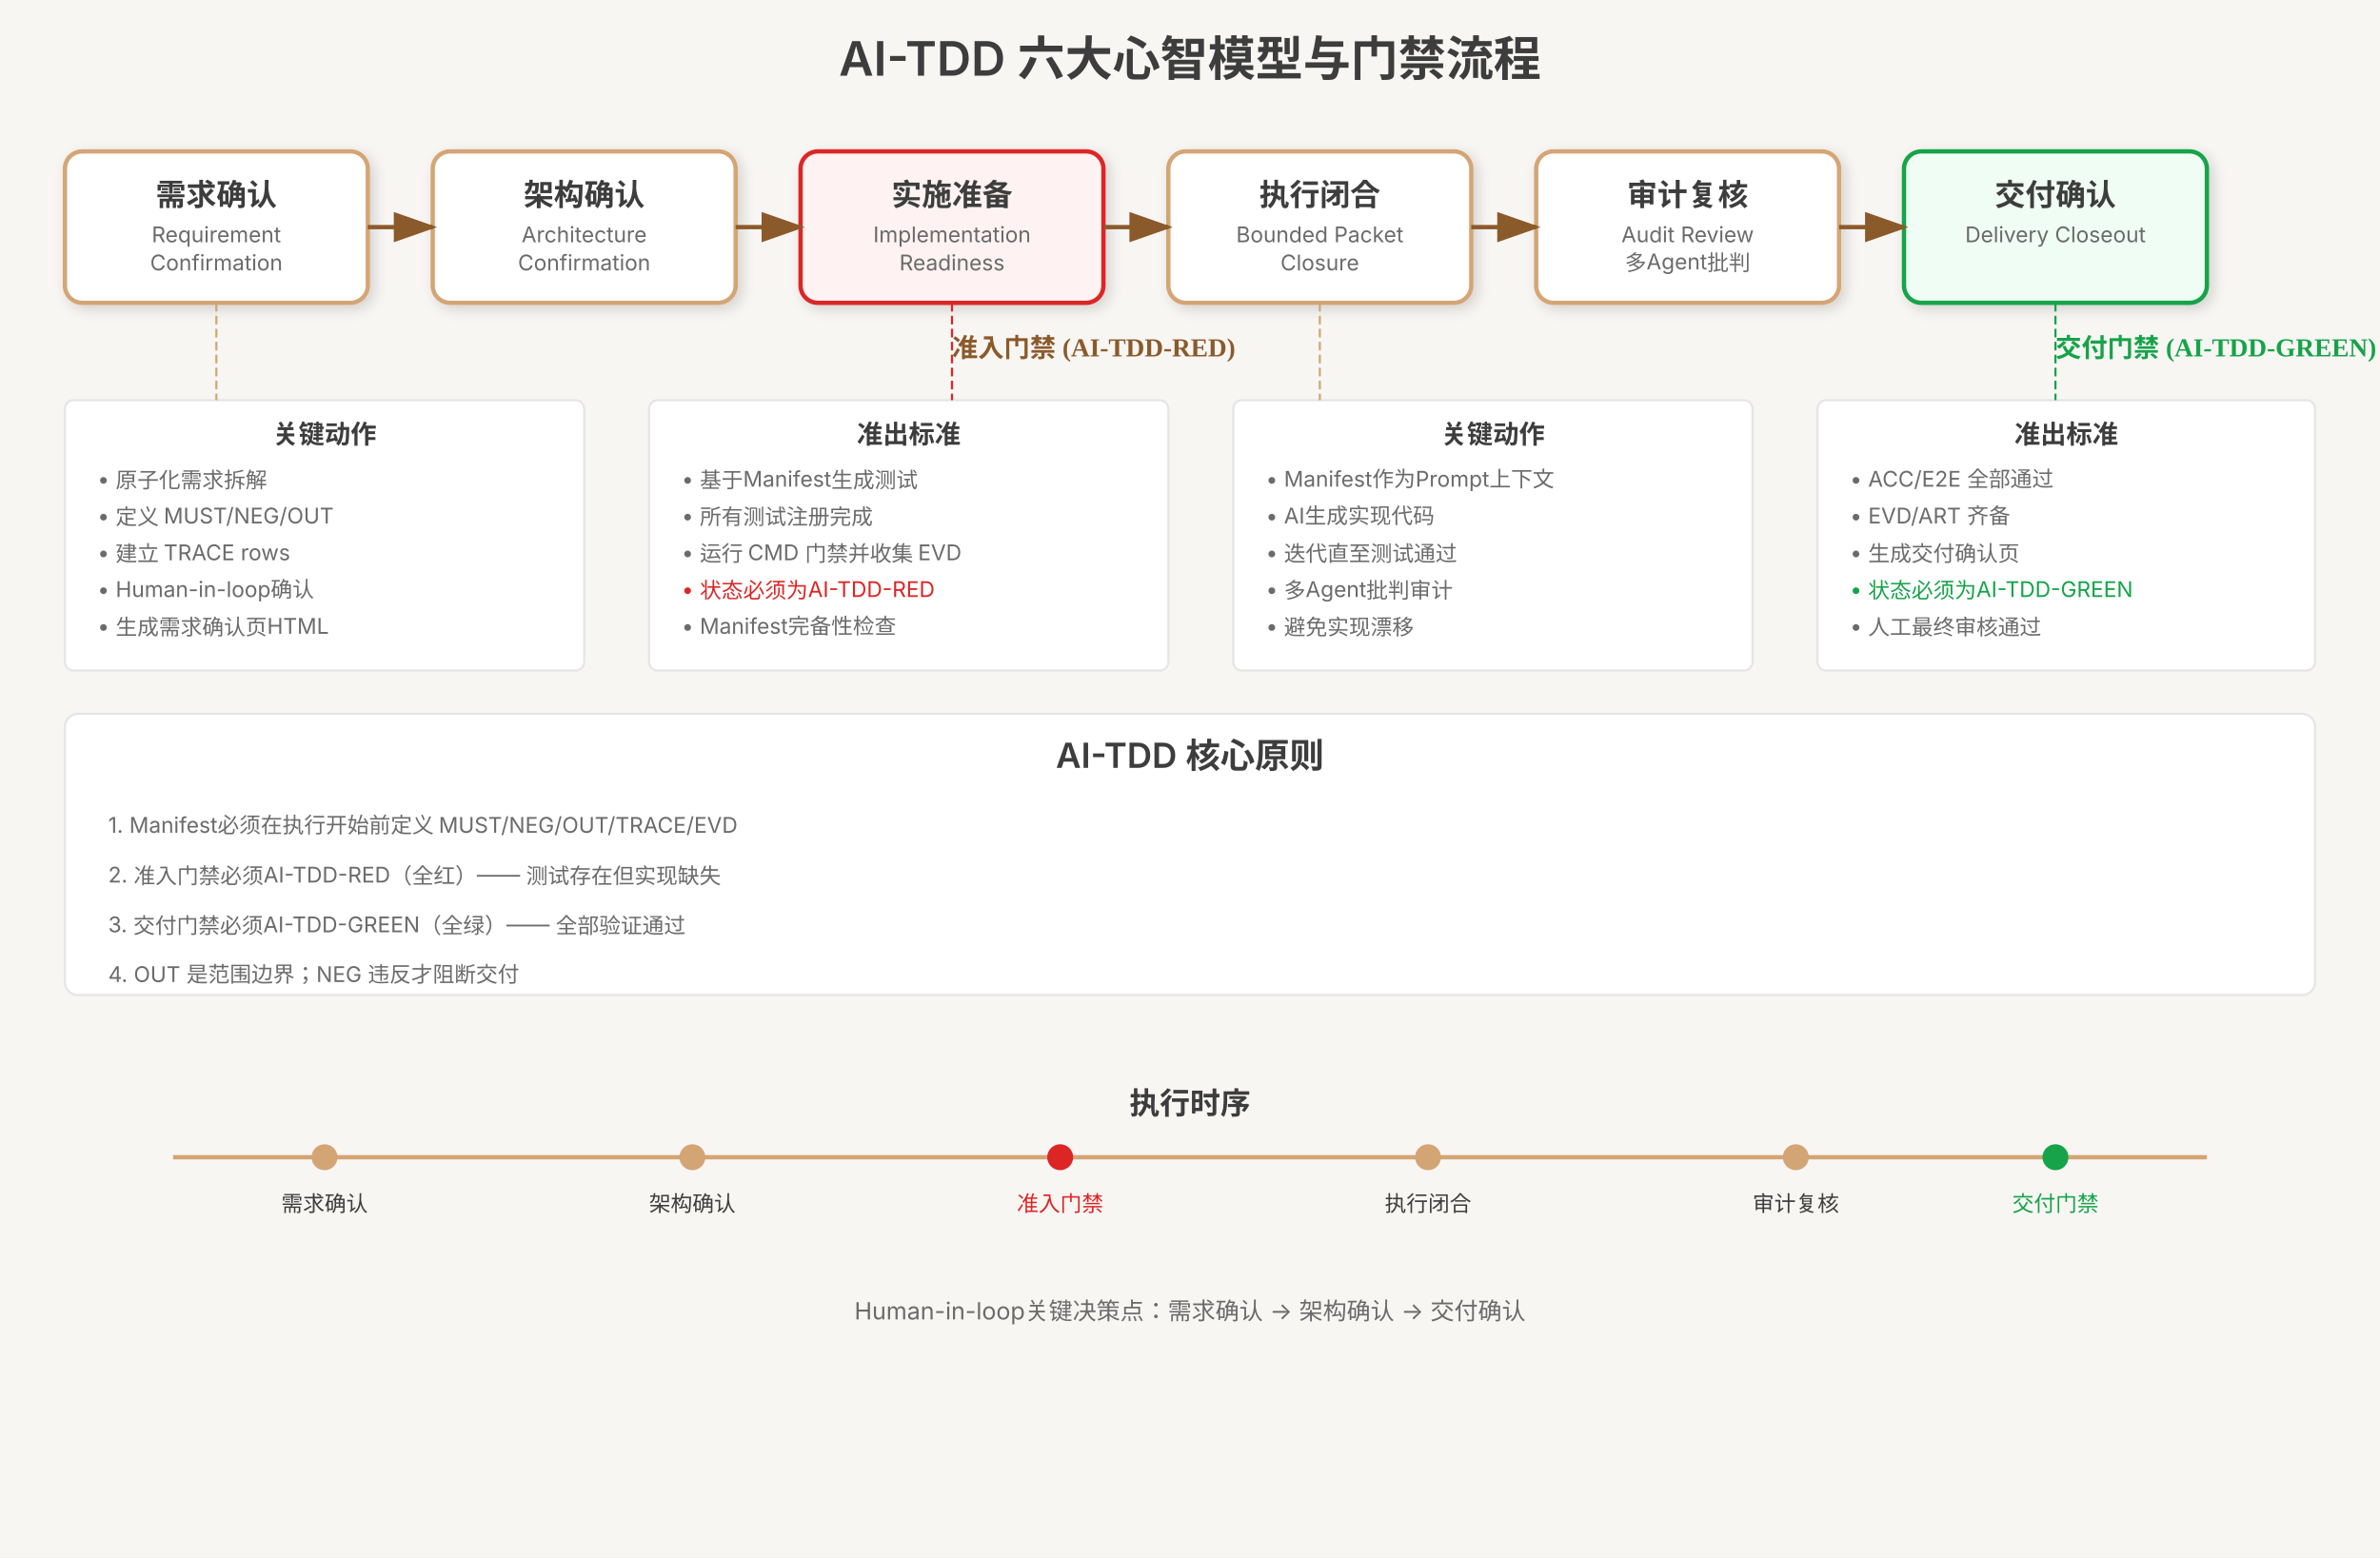
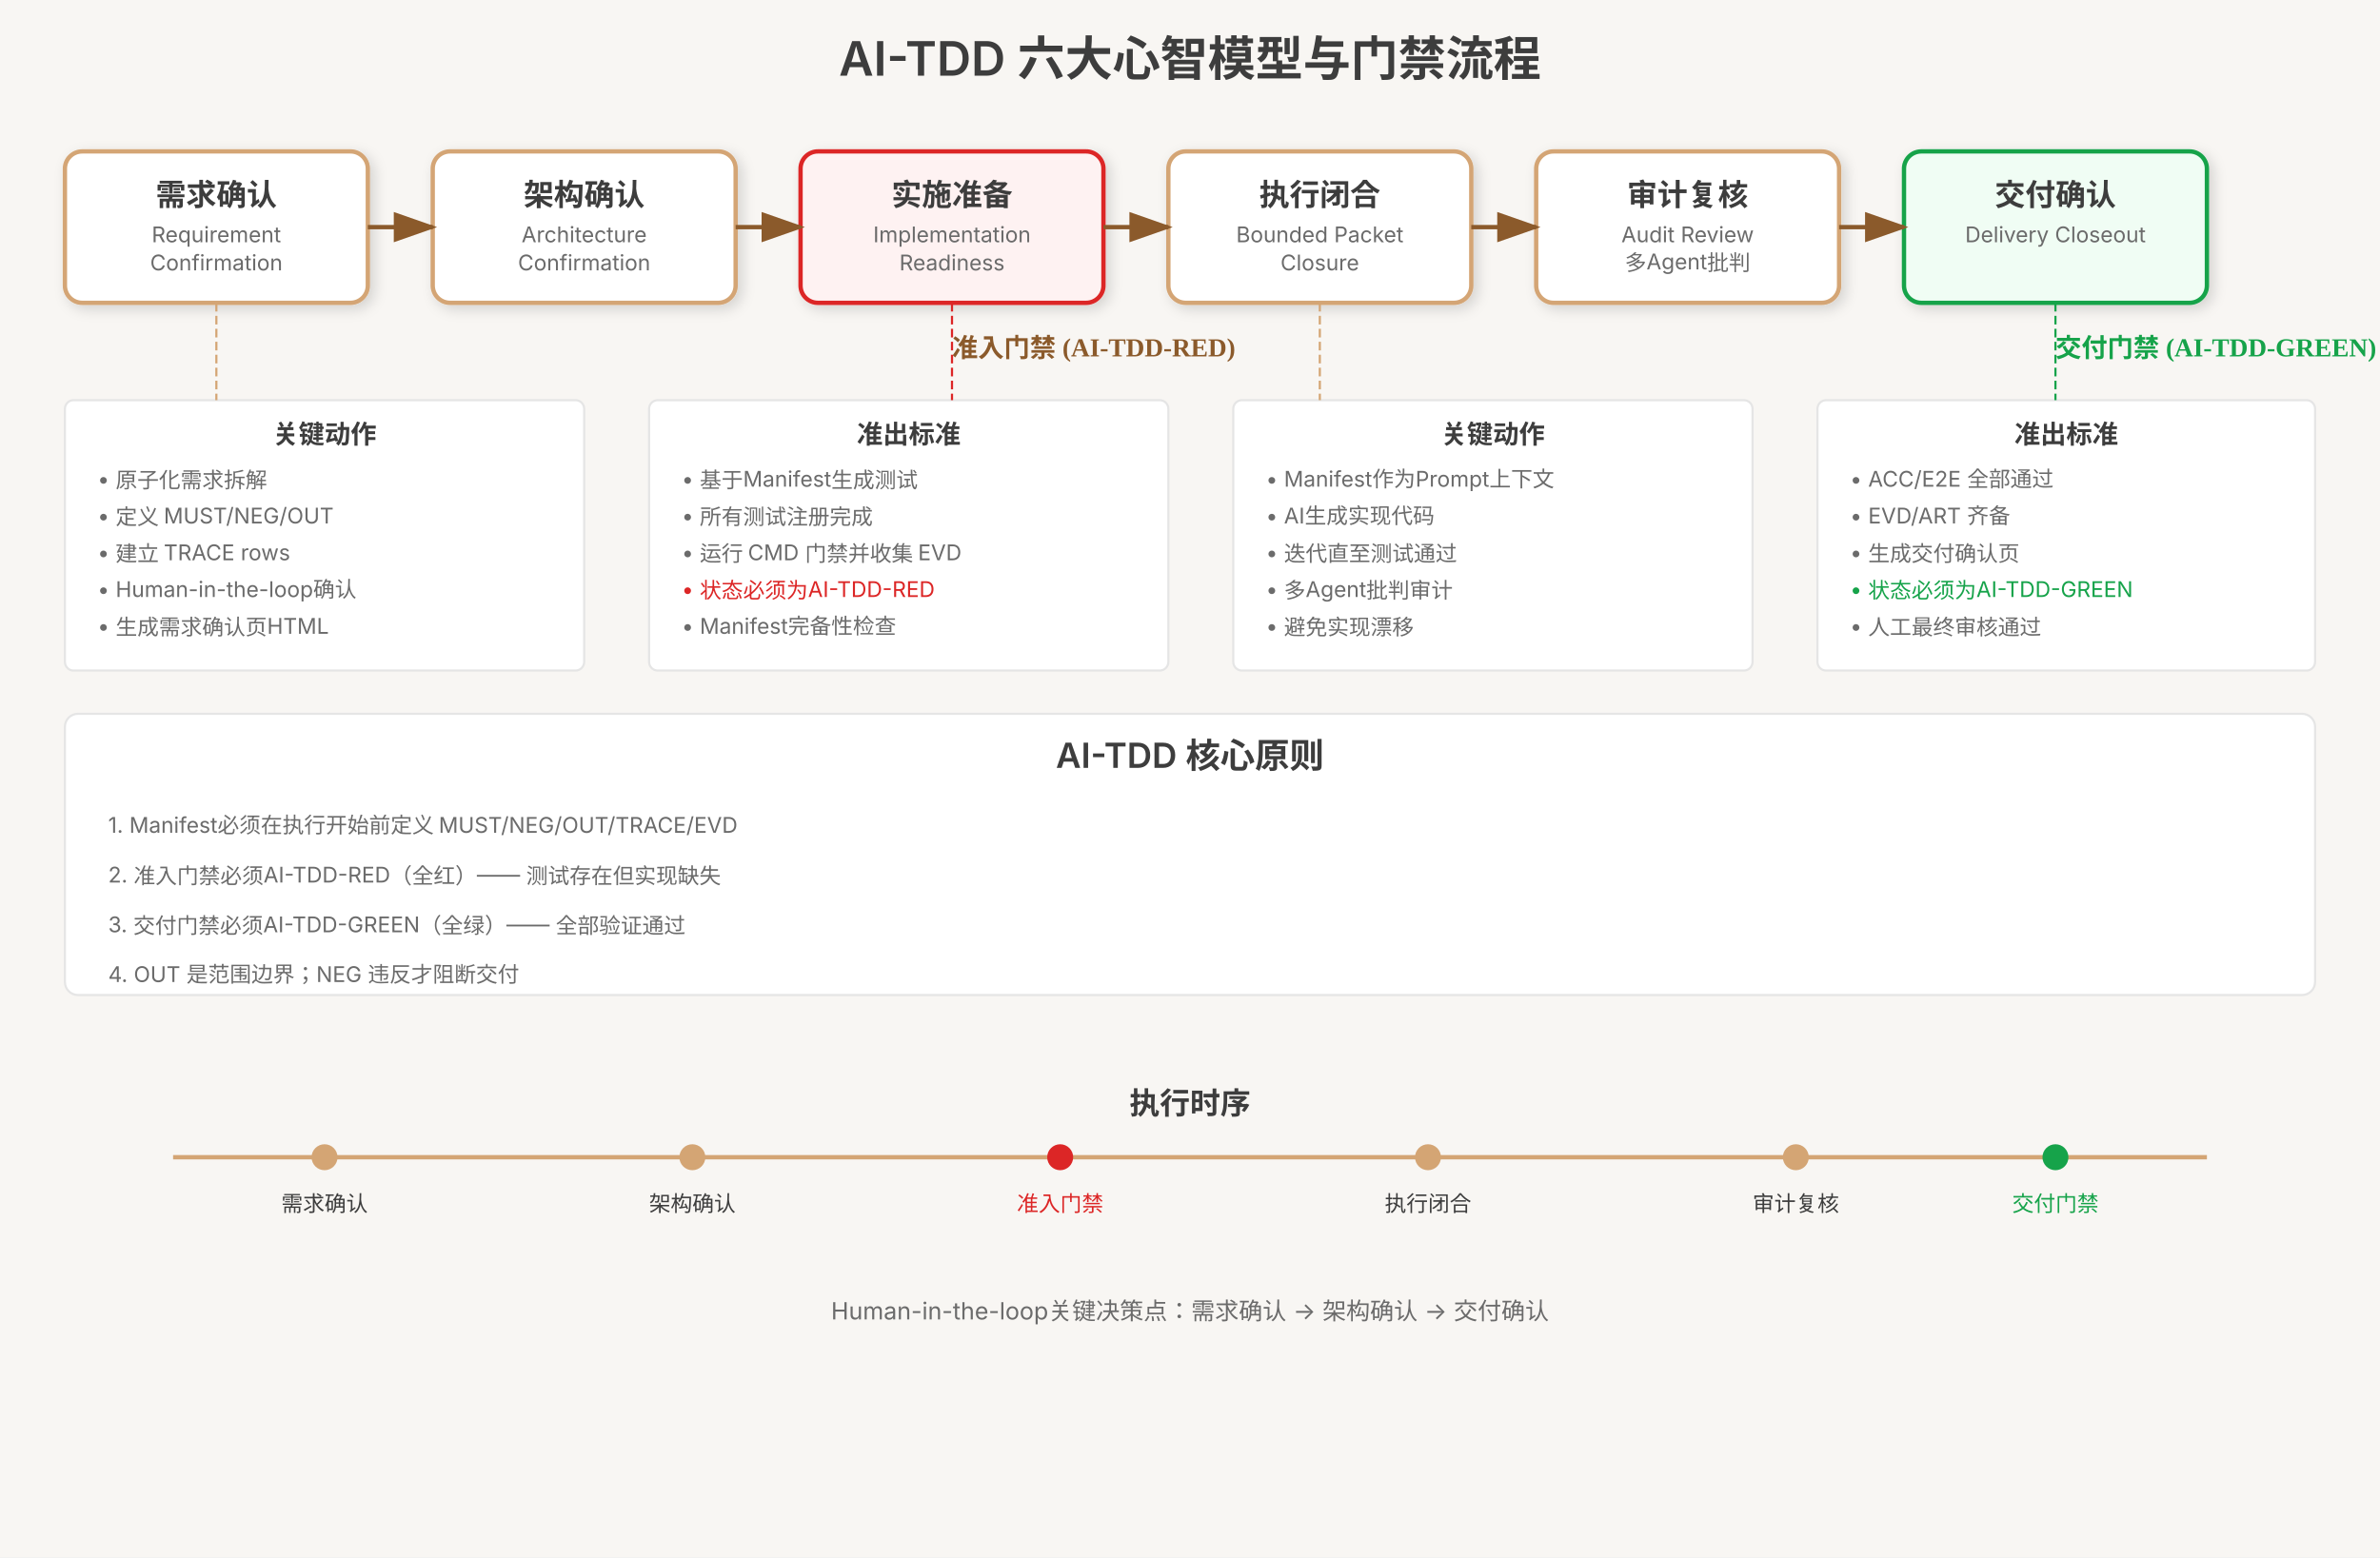
<svg xmlns="http://www.w3.org/2000/svg" viewBox="0 0 1100 720">
  <defs>
    <marker id="arrow" markerWidth="10" markerHeight="7" refX="9" refY="3.5" orient="auto">
      <polygon points="0 0, 10 3.5, 0 7" fill="#8b5a2b" />
    </marker>
    <filter id="shadow" x="-20%" y="-20%" width="140%" height="140%">
      <feDropShadow dx="2" dy="2" stdDeviation="3" flood-opacity="0.15" />
    </filter>
  </defs>
  <style>
    .bg { fill: #f8f6f3; }
    .node { fill: #ffffff; stroke: #d4a574; stroke-width: 2; filter: url(#shadow); }
    .node-red { fill: #fef2f2; stroke: #dc2626; stroke-width: 2; filter: url(#shadow); }
    .node-green { fill: #f0fdf4; stroke: #16a34a; stroke-width: 2; filter: url(#shadow); }
    .text { font-family: system-ui, -apple-system, sans-serif; font-size: 13px; fill: #3d3d3d; text-anchor: middle; }
    .text-title { font-weight: 600; font-size: 14px; }
    .text-sub { font-size: 10px; fill: #6b6b6b; }
    .gate-label { font-size: 11px; font-weight: 600; fill: #8b5a2b; }
    .gate-label-green { font-size: 11px; font-weight: 600; fill: #16a34a; }
    .arrow-line { stroke: #8b5a2b; stroke-width: 2; fill: none; marker-end: url(#arrow); }
    .title { font-family: system-ui, -apple-system, sans-serif; font-size: 22px; font-weight: 600; fill: #3d3d3d; text-anchor: middle; }
  </style>
  <rect width="1100" height="720" class="bg" />
  <text x="550" y="35" class="title">AI-TDD 六大心智模型与门禁流程</text>
  <rect x="30" y="70" width="140" height="70" rx="8" class="node" />
  <text x="100" y="95" class="text text-title">需求确认</text>
  <text x="100" y="112" class="text text-sub">Requirement</text>
  <text x="100" y="125" class="text text-sub">Confirmation</text>
  <rect x="200" y="70" width="140" height="70" rx="8" class="node" />
  <text x="270" y="95" class="text text-title">架构确认</text>
  <text x="270" y="112" class="text text-sub">Architecture</text>
  <text x="270" y="125" class="text text-sub">Confirmation</text>
  <rect x="370" y="70" width="140" height="70" rx="8" class="node-red" />
  <text x="440" y="95" class="text text-title">实施准备</text>
  <text x="440" y="112" class="text text-sub">Implementation</text>
  <text x="440" y="125" class="text text-sub">Readiness</text>
  <rect x="540" y="70" width="140" height="70" rx="8" class="node" />
  <text x="610" y="95" class="text text-title">执行闭合</text>
  <text x="610" y="112" class="text text-sub">Bounded Packet</text>
  <text x="610" y="125" class="text text-sub">Closure</text>
  <rect x="710" y="70" width="140" height="70" rx="8" class="node" />
  <text x="780" y="95" class="text text-title">审计复核</text>
  <text x="780" y="112" class="text text-sub">Audit Review</text>
  <text x="780" y="125" class="text text-sub">多Agent批判</text>
  <rect x="880" y="70" width="140" height="70" rx="8" class="node-green" />
  <text x="950" y="95" class="text text-title">交付确认</text>
  <text x="950" y="112" class="text text-sub">Delivery Closeout</text>
  <line x1="170" y1="105" x2="200" y2="105" class="arrow-line" />
  <line x1="340" y1="105" x2="370" y2="105" class="arrow-line" />
  <line x1="510" y1="105" x2="540" y2="105" class="arrow-line" />
  <line x1="680" y1="105" x2="710" y2="105" class="arrow-line" />
  <line x1="850" y1="105" x2="880" y2="105" class="arrow-line" />
  <text x="440" y="165" class="gate-label" style="font-size:12px;">准入门禁 (AI-TDD-RED)</text>
  <text x="950" y="165" class="gate-label-green" style="font-size:12px;">交付门禁 (AI-TDD-GREEN)</text>
  <rect x="30" y="185" width="240" height="125" rx="4" fill="#ffffff" stroke="#e5e5e5" stroke-width="1" />
  <text x="150" y="205" class="text" style="font-weight:600;font-size:12px;">关键动作</text>
  <text x="45" y="225" class="text text-sub" style="text-anchor:start;">• 原子化需求拆解</text>
  <text x="45" y="242" class="text text-sub" style="text-anchor:start;">• 定义 MUST/NEG/OUT</text>
  <text x="45" y="259" class="text text-sub" style="text-anchor:start;">• 建立 TRACE rows</text>
-   <text x="45" y="276" class="text text-sub" style="text-anchor:start;">• Human-in-loop确认</text>
+   <text x="45" y="276" class="text text-sub" style="text-anchor:start;">• Human-in-the-loop确认</text>
  <text x="45" y="293" class="text text-sub" style="text-anchor:start;">• 生成需求确认页HTML</text>
  <rect x="300" y="185" width="240" height="125" rx="4" fill="#ffffff" stroke="#e5e5e5" stroke-width="1" />
  <text x="420" y="205" class="text" style="font-weight:600;font-size:12px;">准出标准</text>
  <text x="315" y="225" class="text text-sub" style="text-anchor:start;">• 基于Manifest生成测试</text>
  <text x="315" y="242" class="text text-sub" style="text-anchor:start;">• 所有测试注册完成</text>
  <text x="315" y="259" class="text text-sub" style="text-anchor:start;">• 运行 CMD 门禁并收集 EVD</text>
  <text x="315" y="276" class="text text-sub" style="text-anchor:start;fill:#dc2626;">• 状态必须为AI-TDD-RED</text>
  <text x="315" y="293" class="text text-sub" style="text-anchor:start;">• Manifest完备性检查</text>
  <rect x="570" y="185" width="240" height="125" rx="4" fill="#ffffff" stroke="#e5e5e5" stroke-width="1" />
  <text x="690" y="205" class="text" style="font-weight:600;font-size:12px;">关键动作</text>
  <text x="585" y="225" class="text text-sub" style="text-anchor:start;">• Manifest作为Prompt上下文</text>
  <text x="585" y="242" class="text text-sub" style="text-anchor:start;">• AI生成实现代码</text>
  <text x="585" y="259" class="text text-sub" style="text-anchor:start;">• 迭代直至测试通过</text>
  <text x="585" y="276" class="text text-sub" style="text-anchor:start;">• 多Agent批判审计</text>
  <text x="585" y="293" class="text text-sub" style="text-anchor:start;">• 避免实现漂移</text>
  <rect x="840" y="185" width="230" height="125" rx="4" fill="#ffffff" stroke="#e5e5e5" stroke-width="1" />
  <text x="955" y="205" class="text" style="font-weight:600;font-size:12px;">准出标准</text>
  <text x="855" y="225" class="text text-sub" style="text-anchor:start;">• ACC/E2E 全部通过</text>
  <text x="855" y="242" class="text text-sub" style="text-anchor:start;">• EVD/ART 齐备</text>
  <text x="855" y="259" class="text text-sub" style="text-anchor:start;">• 生成交付确认页</text>
  <text x="855" y="276" class="text text-sub" style="text-anchor:start;fill:#16a34a;">• 状态必须为AI-TDD-GREEN</text>
  <text x="855" y="293" class="text text-sub" style="text-anchor:start;">• 人工最终审核通过</text>
  <line x1="100" y1="140" x2="100" y2="185" stroke="#d4a574" stroke-width="1" stroke-dasharray="4,2" />
  <line x1="440" y1="140" x2="440" y2="185" stroke="#dc2626" stroke-width="1" stroke-dasharray="4,2" />
  <line x1="610" y1="140" x2="610" y2="185" stroke="#d4a574" stroke-width="1" stroke-dasharray="4,2" />
  <line x1="950" y1="140" x2="950" y2="185" stroke="#16a34a" stroke-width="1" stroke-dasharray="4,2" />
  <rect x="30" y="330" width="1040" height="130" rx="6" fill="#ffffff" stroke="#e5e5e5" stroke-width="1" />
  <text x="550" y="355" class="text" style="font-weight:600;font-size:16px;">AI-TDD 核心原则</text>
  <text x="50" y="385" class="text text-sub" style="text-anchor:start;">1. Manifest必须在执行开始前定义 MUST/NEG/OUT/TRACE/EVD</text>
  <text x="50" y="408" class="text text-sub" style="text-anchor:start;">2. 准入门禁必须AI-TDD-RED（全红）—— 测试存在但实现缺失</text>
  <text x="50" y="431" class="text text-sub" style="text-anchor:start;">3. 交付门禁必须AI-TDD-GREEN（全绿）—— 全部验证通过</text>
  <text x="50" y="454" class="text text-sub" style="text-anchor:start;">4. OUT 是范围边界；NEG 违反才阻断交付</text>
  <text x="550" y="515" class="text" style="font-weight:600;font-size:14px;">执行时序</text>
  <line x1="80" y1="535" x2="1020" y2="535" stroke="#d4a574" stroke-width="2" />
  <circle cx="150" cy="535" r="6" fill="#d4a574" />
  <text x="150" y="560" class="text" style="font-size:10px;">需求确认</text>
  <circle cx="320" cy="535" r="6" fill="#d4a574" />
  <text x="320" y="560" class="text" style="font-size:10px;">架构确认</text>
  <circle cx="490" cy="535" r="6" fill="#dc2626" />
  <text x="490" y="560" class="text" style="font-size:10px;fill:#dc2626;">准入门禁</text>
  <circle cx="660" cy="535" r="6" fill="#d4a574" />
  <text x="660" y="560" class="text" style="font-size:10px;">执行闭合</text>
  <circle cx="830" cy="535" r="6" fill="#d4a574" />
  <text x="830" y="560" class="text" style="font-size:10px;">审计复核</text>
  <circle cx="950" cy="535" r="6" fill="#16a34a" />
  <text x="950" y="560" class="text" style="font-size:10px;fill:#16a34a;">交付门禁</text>
-   <text x="550" y="610" class="text text-sub" style="font-size:11px;">Human-in-loop关键决策点：需求确认 → 架构确认 → 交付确认</text>
+   <text x="550" y="610" class="text text-sub" style="font-size:11px;">Human-in-the-loop关键决策点：需求确认 → 架构确认 → 交付确认</text>
</svg>
